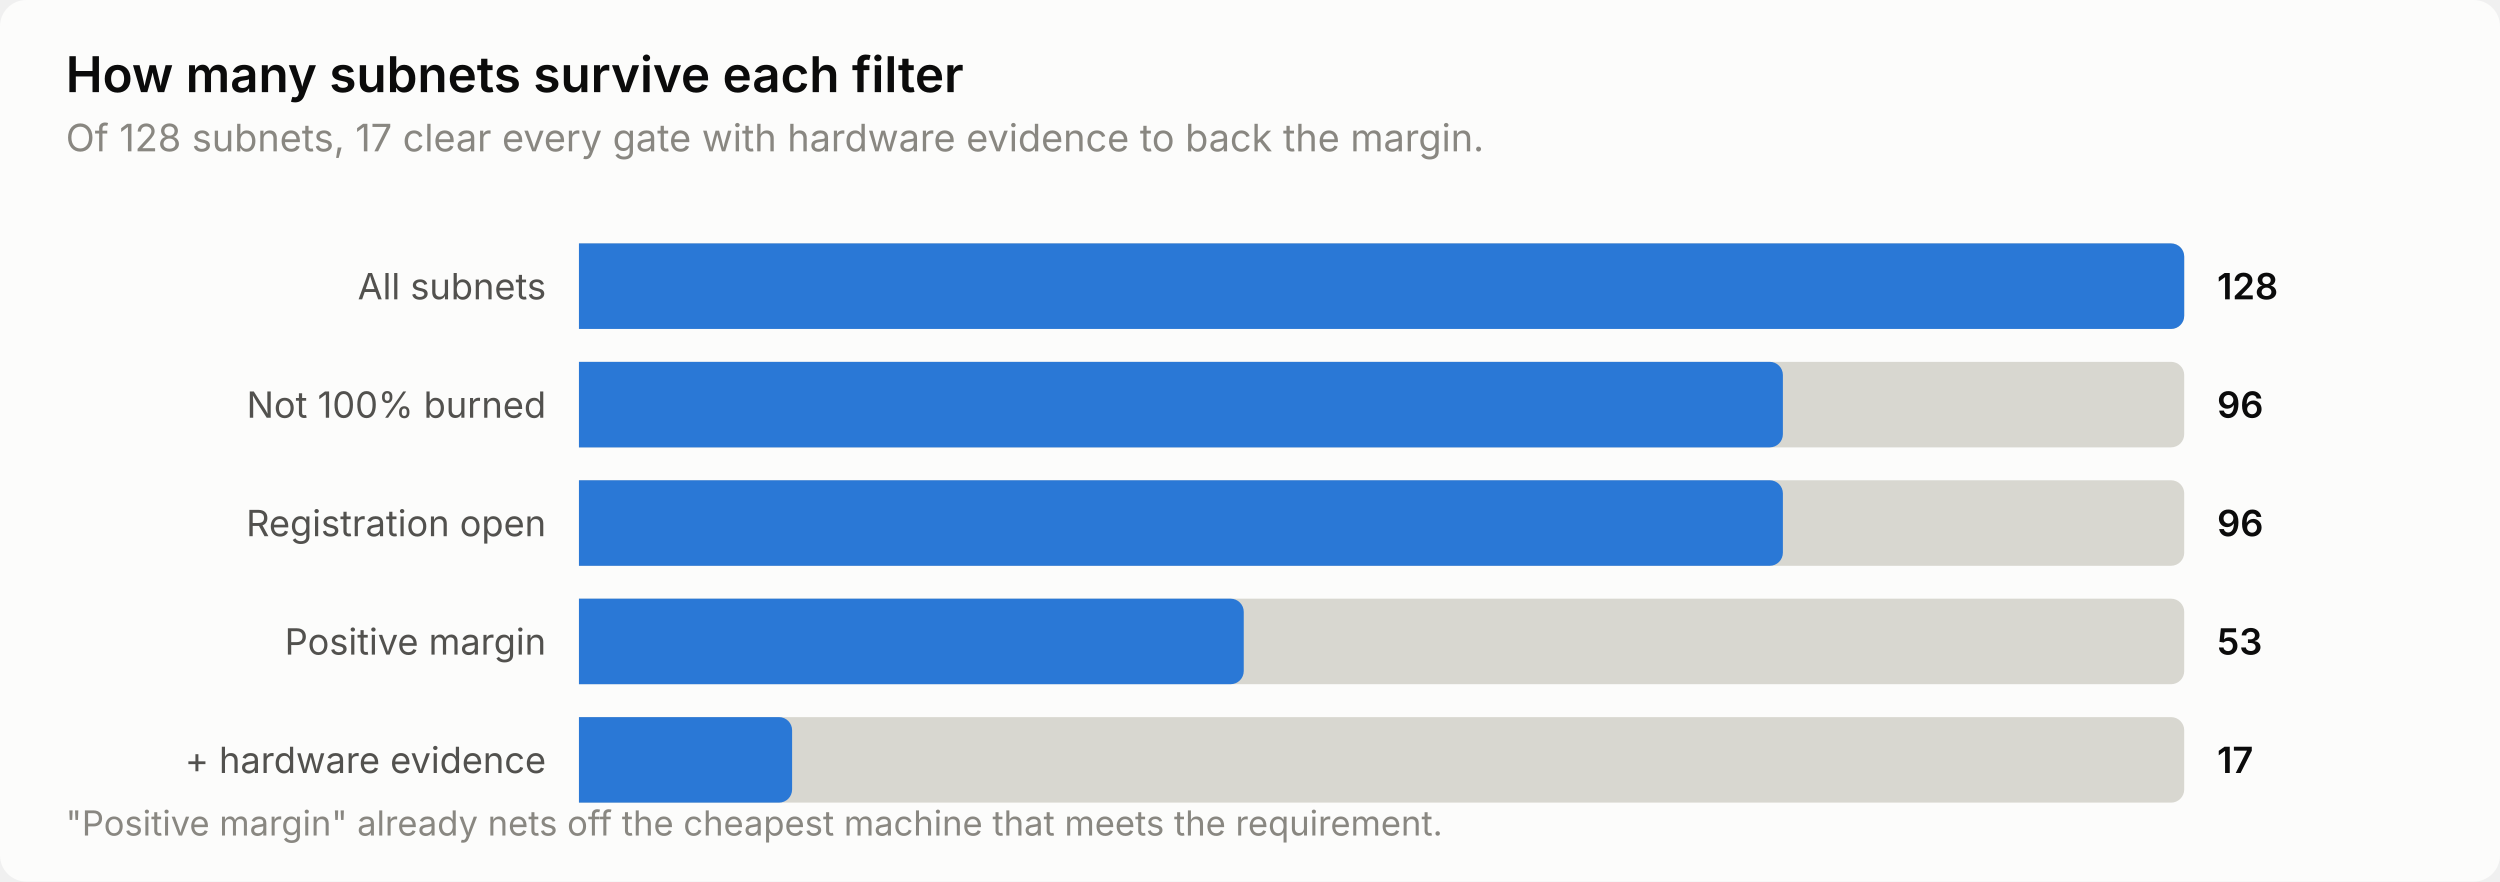
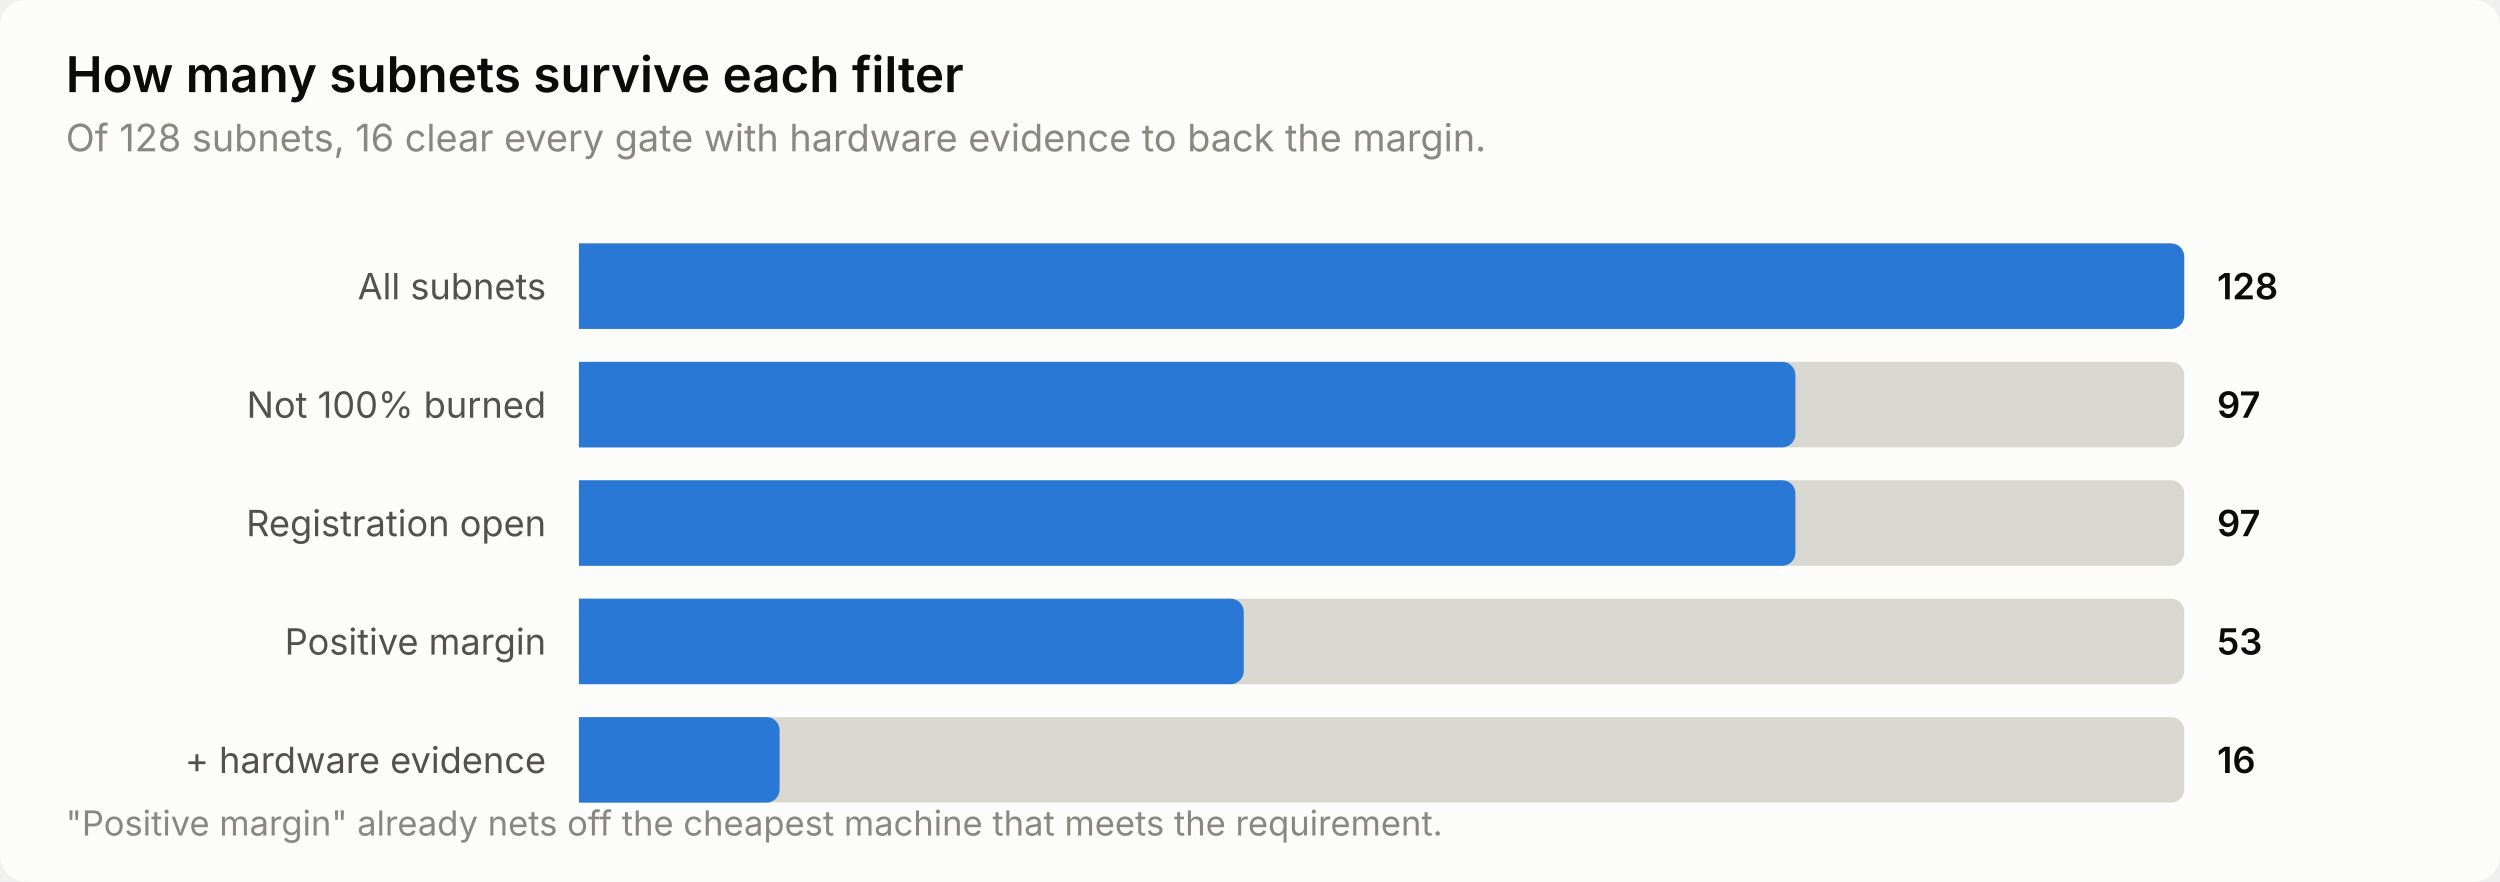
<svg xmlns="http://www.w3.org/2000/svg" width="760" height="268" viewBox="0 0 760 268" role="img" aria-label="How many subnets survive each filter">
  <style>
    text { font-family: system-ui, -apple-system, 'Segoe UI', sans-serif; }
    .t-title { font-size: 15px; font-weight: 600; }
    .t-sub { font-size: 11.5px; }
    .t-lab { font-size: 11px; }
    .t-val { font-size: 11px; font-weight: 600; font-variant-numeric: tabular-nums; }
    .t-tick { font-size: 10.5px; font-variant-numeric: tabular-nums; }

    .surface { fill: #fcfcfb; }
    .ink { fill: #0b0b0b; }
    .ink2 { fill: #52514e; }
    .muted { fill: #898781; }
    .grid { stroke: #e1e0d9; }
    .axis { stroke: #c3c2b7; }
    .accent { fill: #2a78d6; }
    .critical { fill: #d03b3b; }
    .deemph { fill: #d8d7d0; }

    @media (prefers-color-scheme: dark) {
      .surface { fill: #1a1a19; }
      .ink { fill: #ffffff; }
      .ink2 { fill: #c3c2b7; }
      .muted { fill: #898781; }
      .grid { stroke: #2c2c2a; }
      .axis { stroke: #383835; }
      .accent { fill: #3987e5; }
      .deemph { fill: #3a3a37; }
    }
</style>
  <rect class="surface" width="760" height="268" rx="8" />
  <text class="ink t-title" x="20" y="28">How many subnets survive each filter</text>
-   <text class="muted t-sub" x="20" y="46">Of 128 subnets, 17 clear every gate with hardware evidence to back the margin.</text>
+   <text class="muted t-sub" x="20" y="46">Of 128 subnets, 16 clear every gate with hardware evidence to back the margin.</text>
  <text class="ink2 t-lab" x="166" y="91" text-anchor="end">All subnets</text>
  <path class="deemph" d="M176.0,74.0 H660.0 a4.0,4.0 0 0 1 4.0,4.0 V96.0 a4.0,4.0 0 0 1 -4.0,4.0 H176.0 Z" />
  <path class="accent" d="M176.0,74.0 H660.0 a4.0,4.0 0 0 1 4.0,4.0 V96.0 a4.0,4.0 0 0 1 -4.0,4.0 H176.0 Z" />
  <text class="ink t-val" x="674" y="91">128</text>
  <text class="ink2 t-lab" x="166" y="127" text-anchor="end">Not 100% burned</text>
  <path class="deemph" d="M176.0,110.0 H660.0 a4.0,4.0 0 0 1 4.0,4.0 V132.0 a4.0,4.0 0 0 1 -4.0,4.0 H176.0 Z" />
-   <path class="accent" d="M176.0,110.0 H538.0 a4.0,4.0 0 0 1 4.0,4.0 V132.0 a4.0,4.0 0 0 1 -4.0,4.0 H176.0 Z" />
-   <text class="ink t-val" x="674" y="127">96</text>
+   <path class="accent" d="M176.0,110.0 H541.8 a4.0,4.0 0 0 1 4.0,4.0 V132.0 a4.0,4.0 0 0 1 -4.0,4.0 H176.0 Z" />
+   <text class="ink t-val" x="674" y="127">97</text>
  <text class="ink2 t-lab" x="166" y="163" text-anchor="end">Registration open</text>
  <path class="deemph" d="M176.0,146.0 H660.0 a4.0,4.0 0 0 1 4.0,4.0 V168.0 a4.0,4.0 0 0 1 -4.0,4.0 H176.0 Z" />
-   <path class="accent" d="M176.0,146.0 H538.0 a4.0,4.0 0 0 1 4.0,4.0 V168.0 a4.0,4.0 0 0 1 -4.0,4.0 H176.0 Z" />
-   <text class="ink t-val" x="674" y="163">96</text>
+   <path class="accent" d="M176.0,146.0 H541.8 a4.0,4.0 0 0 1 4.0,4.0 V168.0 a4.0,4.0 0 0 1 -4.0,4.0 H176.0 Z" />
+   <text class="ink t-val" x="674" y="163">97</text>
  <text class="ink2 t-lab" x="166" y="199" text-anchor="end">Positive margin</text>
  <path class="deemph" d="M176.0,182.0 H660.0 a4.0,4.0 0 0 1 4.0,4.0 V204.0 a4.0,4.0 0 0 1 -4.0,4.0 H176.0 Z" />
  <path class="accent" d="M176.0,182.0 H374.1 a4.0,4.0 0 0 1 4.0,4.0 V204.0 a4.0,4.0 0 0 1 -4.0,4.0 H176.0 Z" />
  <text class="ink t-val" x="674" y="199">53</text>
  <text class="ink2 t-lab" x="166" y="235" text-anchor="end">+ hardware evidence</text>
  <path class="deemph" d="M176.0,218.0 H660.0 a4.0,4.0 0 0 1 4.0,4.0 V240.0 a4.0,4.0 0 0 1 -4.0,4.0 H176.0 Z" />
-   <path class="accent" d="M176.0,218.0 H236.8 a4.0,4.0 0 0 1 4.0,4.0 V240.0 a4.0,4.0 0 0 1 -4.0,4.0 H176.0 Z" />
-   <text class="ink t-val" x="674" y="235">17</text>
+   <path class="accent" d="M176.0,218.0 H233.0 a4.0,4.0 0 0 1 4.0,4.0 V240.0 a4.0,4.0 0 0 1 -4.0,4.0 H176.0 Z" />
+   <text class="ink t-val" x="674" y="235">16</text>
  <text class="muted t-tick" x="20" y="254">"Positive margin" already nets off the cheapest machine that meets the requirement.</text>
</svg>
